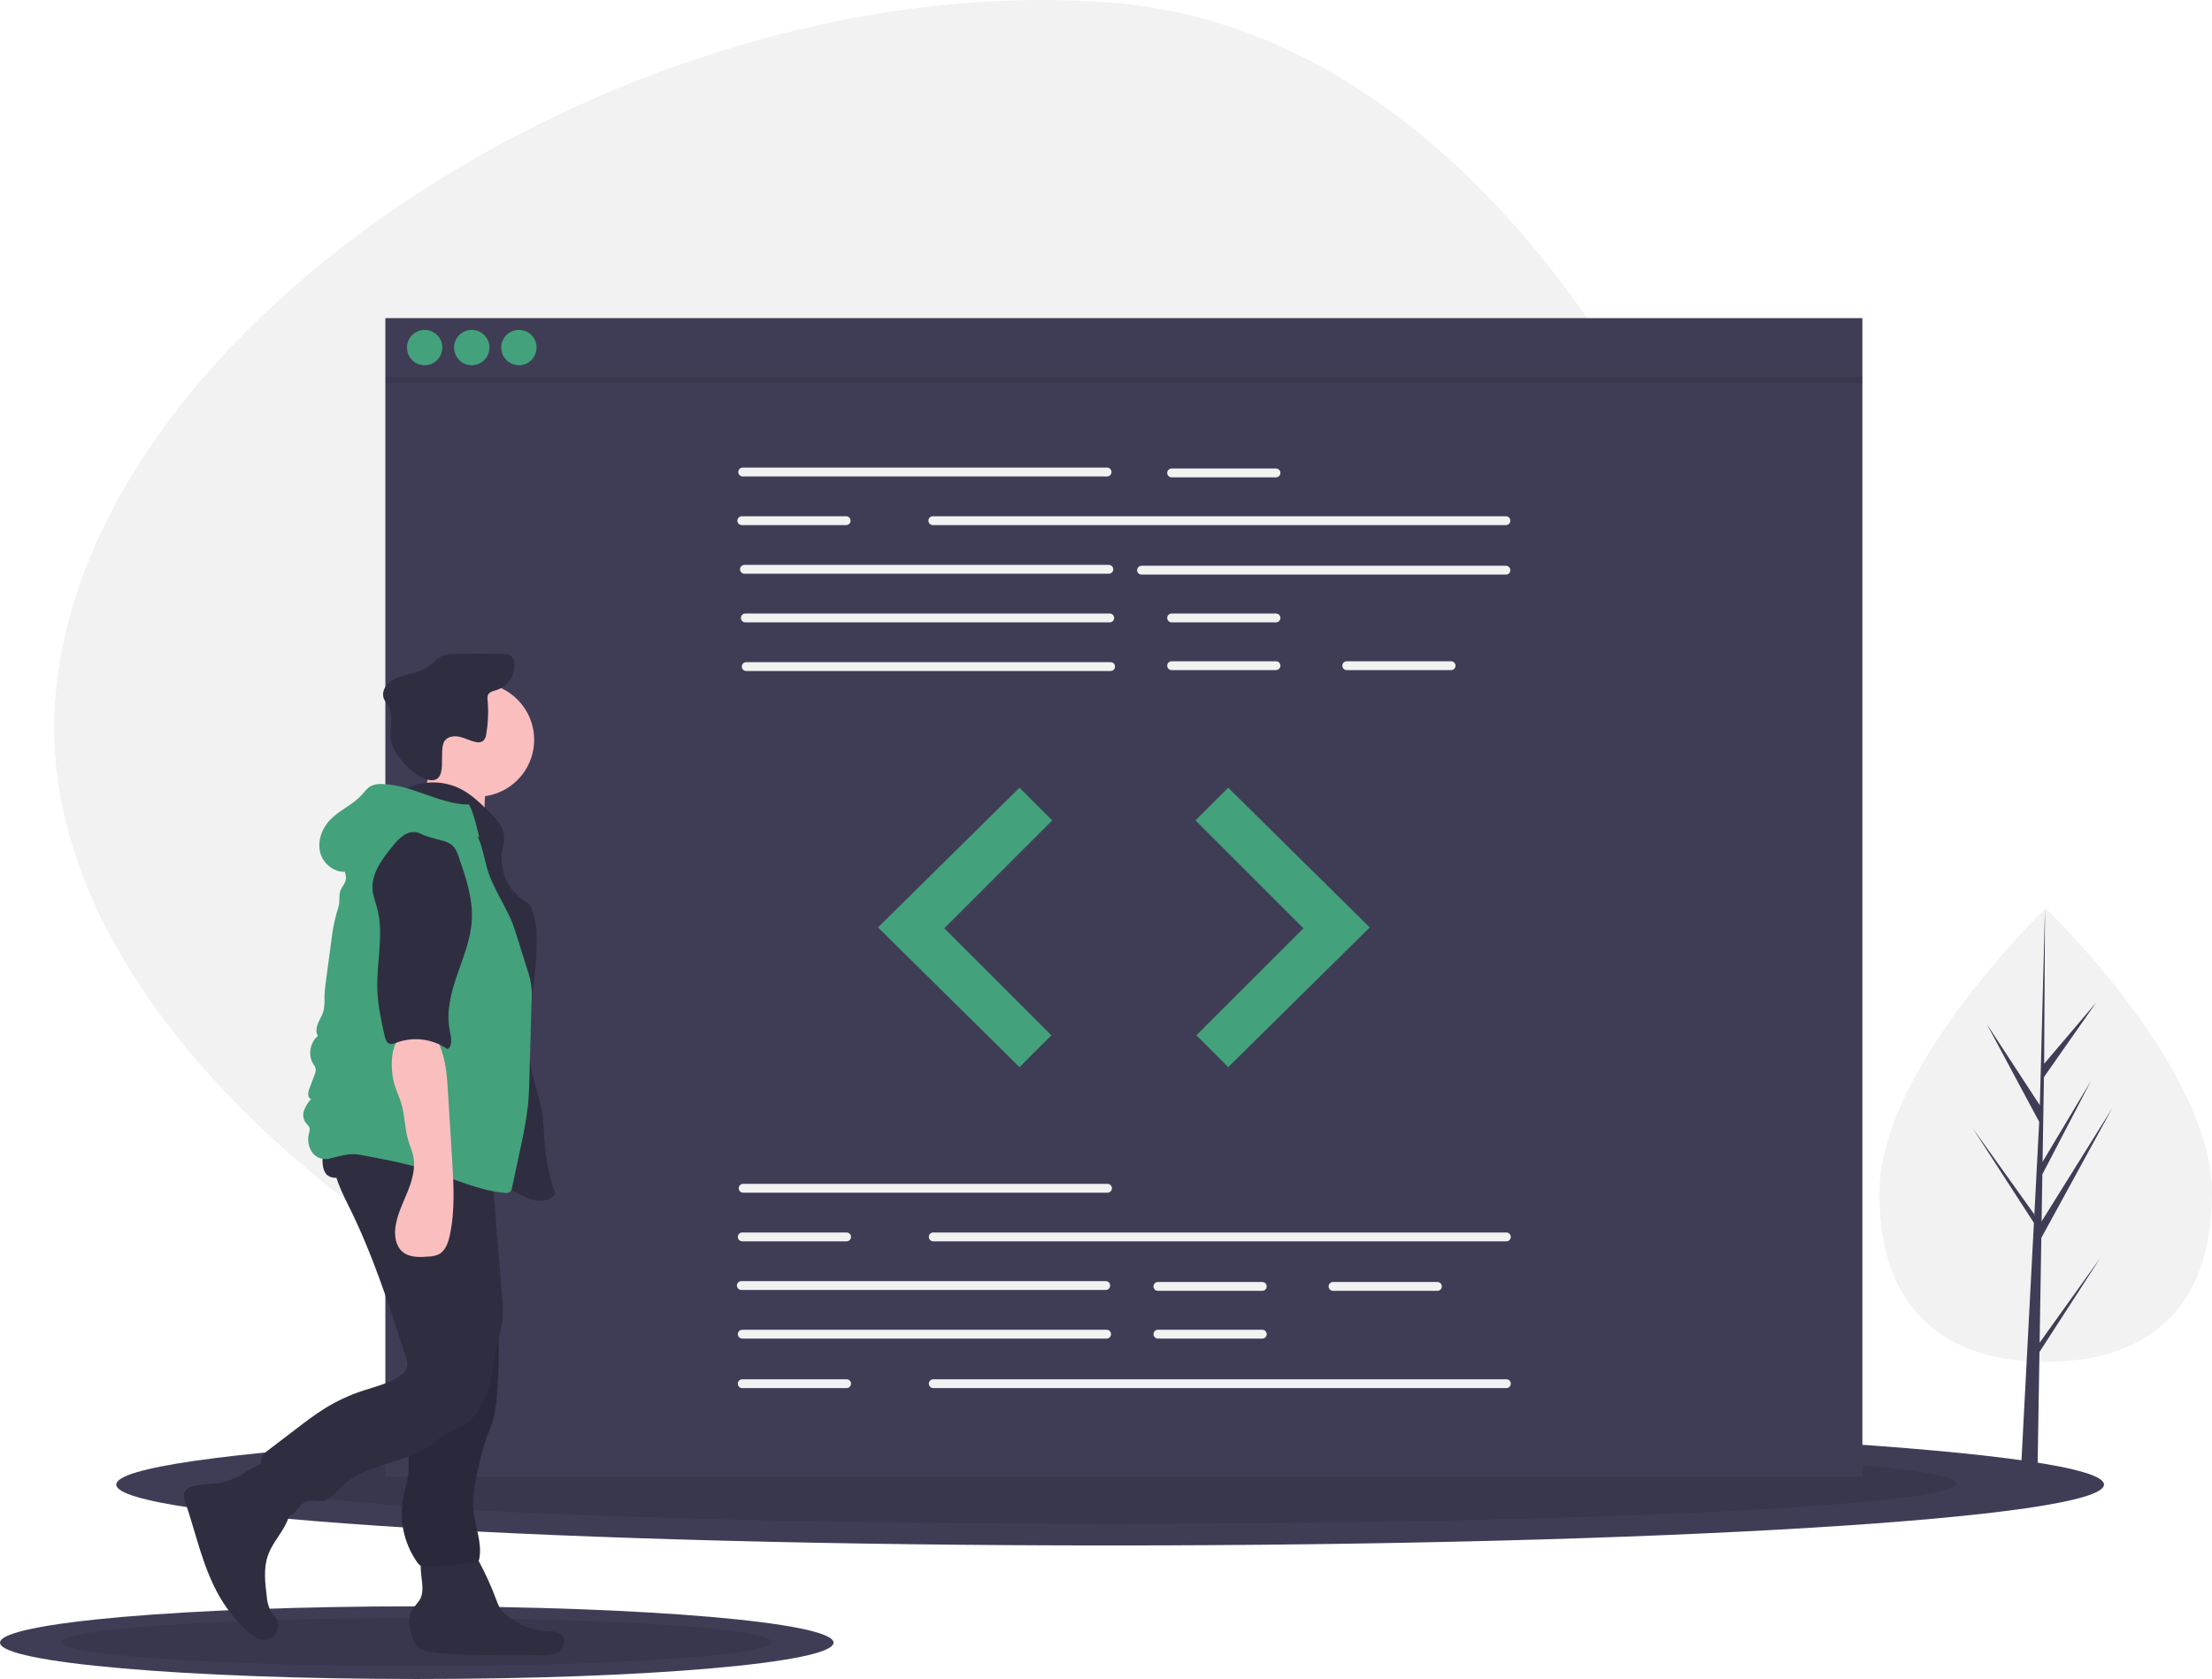
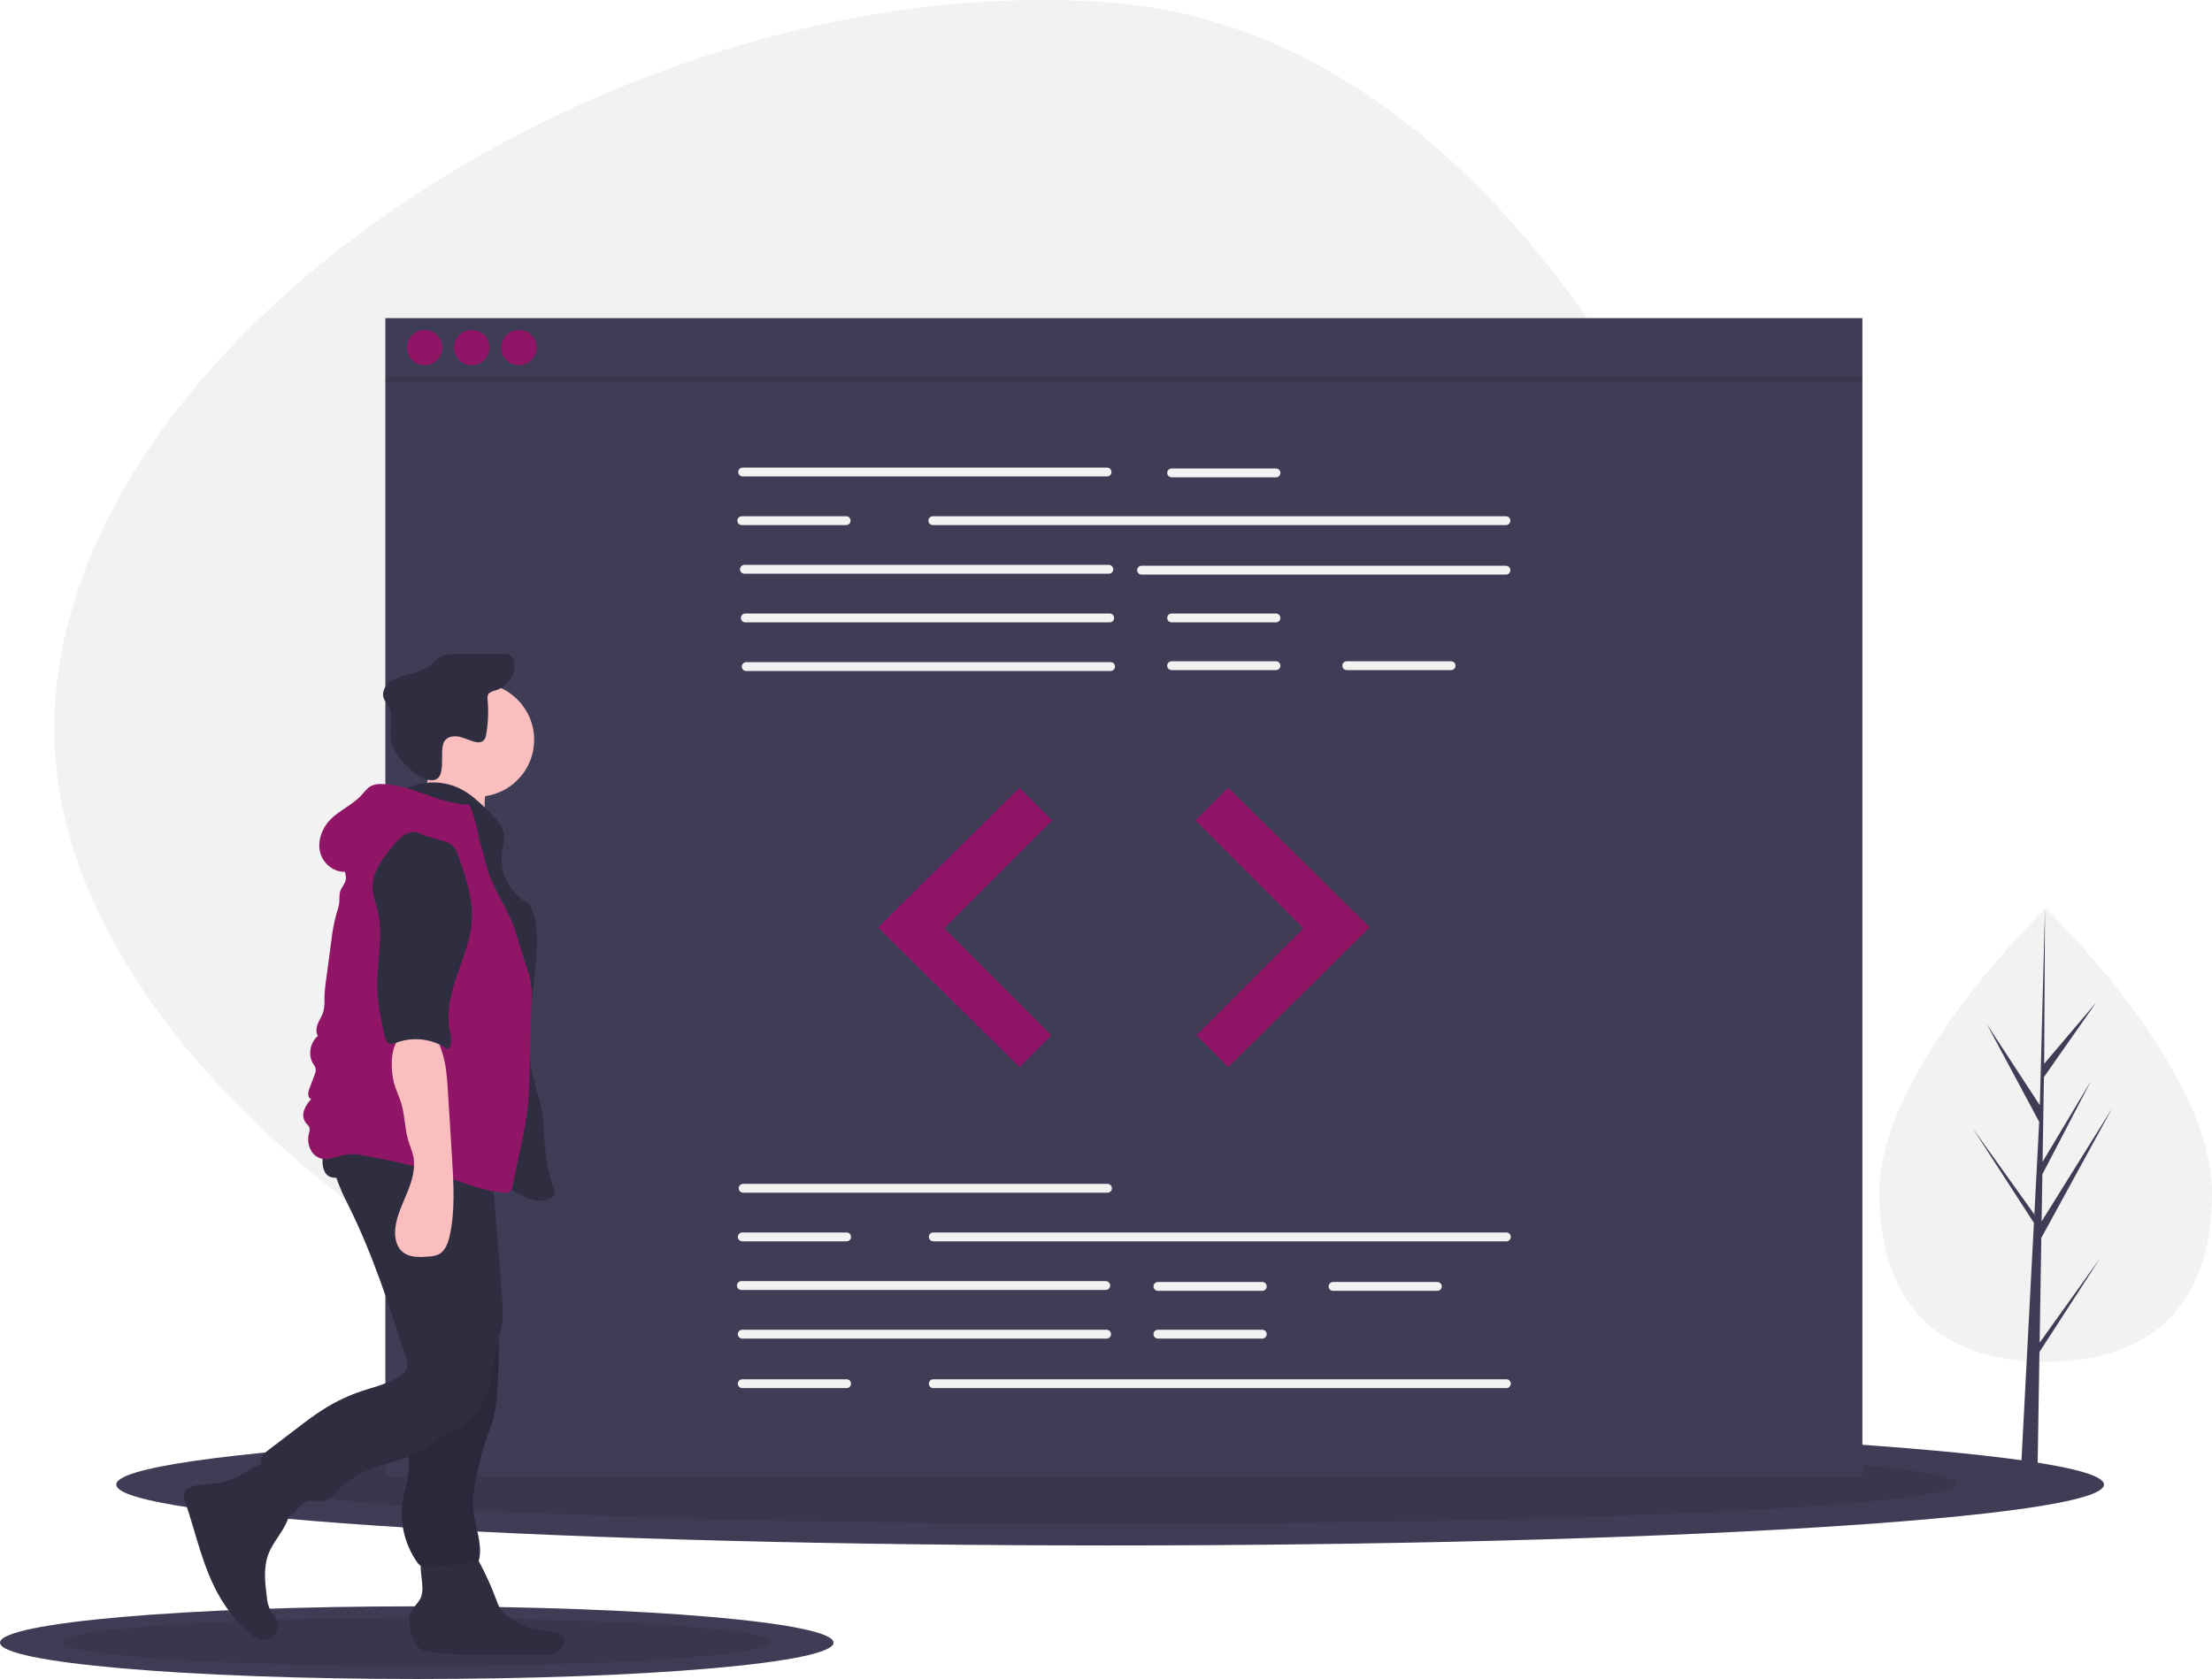
<svg xmlns="http://www.w3.org/2000/svg" id="a594ac37-6d44-4297-8862-1cbd9c01c0b7" data-name="Layer 1" width="1126.194" height="855" viewBox="0 0 1126.194 855">
  <path d="M581.768,778.438C339.369,759.991,50.297,572.172,65.014,378.781S359.7,5.358,602.099,23.805,984.031,403.667,969.314,597.058,824.166,796.885,581.768,778.438Z" transform="translate(-36.90323 -22.5)" fill="#f2f2f2" />
  <ellipse cx="565.194" cy="756" rx="506" ry="31" fill="#3f3d56" />
  <ellipse cx="565.194" cy="755.5" rx="431" ry="20.5" opacity="0.1" />
  <ellipse cx="212.194" cy="836.5" rx="212.194" ry="18.5" fill="#3f3d56" />
  <ellipse cx="212.194" cy="836.202" rx="180.742" ry="12.234" opacity="0.1" />
  <rect x="196.194" y="162" width="752" height="590" fill="#3f3d56" />
  <path d="M600.541,265.129H415.024a2.251,2.251,0,1,1,0-4.503H600.541a2.251,2.251,0,0,1,0,4.503Z" transform="translate(-36.90323 -22.5)" fill="#f2f2f2" />
  <path d="M803.62,289.895H511.835a2.251,2.251,0,0,1,0-4.503H803.62a2.251,2.251,0,1,1,0,4.503Z" transform="translate(-36.90323 -22.5)" fill="#f2f2f2" />
  <path d="M601.442,314.661H415.924a2.251,2.251,0,1,1,0-4.503H601.442a2.251,2.251,0,1,1,0,4.503Z" transform="translate(-36.90323 -22.5)" fill="#f2f2f2" />
  <path d="M803.62,315.111H618.102a2.251,2.251,0,0,1,0-4.503H803.62a2.251,2.251,0,1,1,0,4.503Z" transform="translate(-36.90323 -22.5)" fill="#f2f2f2" />
  <path d="M601.892,339.426H416.374a2.251,2.251,0,0,1,0-4.503H601.892a2.251,2.251,0,1,1,0,4.503Z" transform="translate(-36.90323 -22.5)" fill="#f2f2f2" />
  <path d="M602.342,364.192H416.825a2.251,2.251,0,0,1,0-4.503H602.342a2.251,2.251,0,1,1,0,4.503Z" transform="translate(-36.90323 -22.5)" fill="#f2f2f2" />
  <path d="M686.546,265.579H633.412a2.251,2.251,0,0,1,0-4.503h53.134a2.251,2.251,0,1,1,0,4.503Z" transform="translate(-36.90323 -22.5)" fill="#f2f2f2" />
  <path d="M686.546,339.426H633.412a2.251,2.251,0,0,1,0-4.503h53.134a2.251,2.251,0,1,1,0,4.503Z" transform="translate(-36.90323 -22.5)" fill="#f2f2f2" />
  <path d="M686.546,363.742H633.412a2.251,2.251,0,1,1,0-4.503h53.134a2.251,2.251,0,1,1,0,4.503Z" transform="translate(-36.90323 -22.5)" fill="#f2f2f2" />
  <path d="M775.702,363.742H722.569a2.251,2.251,0,0,1,0-4.503h53.134a2.251,2.251,0,1,1,0,4.503Z" transform="translate(-36.90323 -22.5)" fill="#f2f2f2" />
  <path d="M467.707,289.895H414.573a2.251,2.251,0,0,1,0-4.503h53.134a2.251,2.251,0,0,1,0,4.503Z" transform="translate(-36.90323 -22.5)" fill="#f2f2f2" />
  <path d="M600.766,629.861H415.249a2.251,2.251,0,0,1,0-4.503H600.766a2.251,2.251,0,0,1,0,4.503Z" transform="translate(-36.90323 -22.5)" fill="#f2f2f2" />
  <path d="M599.866,679.392H414.348a2.251,2.251,0,1,1,0-4.503H599.866a2.251,2.251,0,0,1,0,4.503Z" transform="translate(-36.90323 -22.5)" fill="#f2f2f2" />
  <path d="M600.316,704.158H414.798a2.251,2.251,0,1,1,0-4.503H600.316a2.251,2.251,0,1,1,0,4.503Z" transform="translate(-36.90323 -22.5)" fill="#f2f2f2" />
  <path d="M679.566,679.842H626.433a2.251,2.251,0,0,1,0-4.503h53.134a2.251,2.251,0,0,1,0,4.503Z" transform="translate(-36.90323 -22.5)" fill="#f2f2f2" />
  <path d="M679.566,704.158H626.433a2.251,2.251,0,0,1,0-4.503h53.134a2.251,2.251,0,1,1,0,4.503Z" transform="translate(-36.90323 -22.5)" fill="#f2f2f2" />
  <path d="M768.723,679.842H715.589a2.251,2.251,0,1,1,0-4.503h53.134a2.251,2.251,0,0,1,0,4.503Z" transform="translate(-36.90323 -22.5)" fill="#f2f2f2" />
  <path d="M803.845,654.626H512.06a2.251,2.251,0,0,1,0-4.503H803.845a2.251,2.251,0,0,1,0,4.503Z" transform="translate(-36.90323 -22.5)" fill="#f2f2f2" />
  <path d="M467.932,654.626H414.798a2.251,2.251,0,0,1,0-4.503H467.932a2.251,2.251,0,0,1,0,4.503Z" transform="translate(-36.90323 -22.5)" fill="#f2f2f2" />
  <path d="M803.845,729.374H512.06a2.251,2.251,0,1,1,0-4.503H803.845a2.251,2.251,0,0,1,0,4.503Z" transform="translate(-36.90323 -22.5)" fill="#f2f2f2" />
  <path d="M467.932,729.374H414.798a2.251,2.251,0,1,1,0-4.503H467.932a2.251,2.251,0,1,1,0,4.503Z" transform="translate(-36.90323 -22.5)" fill="#f2f2f2" />
-   <polygon points="519.06 401.13 447.014 472.275 519.06 543.42 535.27 527.21 480.786 472.725 535.72 417.79 519.06 401.13" fill="#43a17b" />
-   <polygon points="625.327 401.13 697.373 472.275 625.327 543.42 609.117 527.21 663.602 472.725 608.667 417.79 625.327 401.13" fill="#43a17b" />
-   <circle cx="216.194" cy="177" r="9" fill="#43a17b" />
-   <circle cx="240.194" cy="177" r="9" fill="#43a17b" />
-   <circle cx="264.194" cy="177" r="9" fill="#43a17b" />
+   <polygon points="519.06 401.13 447.014 472.275 519.06 543.42 535.27 527.21 480.786 472.725 535.72 417.79 519.06 401.13" fill="#901567" />
+   <polygon points="625.327 401.13 697.373 472.275 625.327 543.42 609.117 527.21 663.602 472.725 608.667 417.79 625.327 401.13" fill="#901567" />
+   <circle cx="216.194" cy="177" r="9" fill="#901567" />
+   <circle cx="240.194" cy="177" r="9" fill="#901567" />
+   <circle cx="264.194" cy="177" r="9" fill="#901567" />
  <rect x="196.194" y="192" width="752" height="3" opacity="0.1" />
  <path d="M1163.097,629.954c0,63.771-37.911,86.038-84.676,86.038s-84.676-22.266-84.676-86.038,84.676-144.898,84.676-144.898S1163.097,566.182,1163.097,629.954Z" transform="translate(-36.90323 -22.5)" fill="#f2f2f2" />
  <polygon points="1038.433 683.736 1039.3 630.365 1075.391 564.338 1039.436 621.993 1039.826 597.995 1064.699 550.226 1039.929 591.645 1039.929 591.645 1040.63 548.484 1067.265 510.453 1040.74 541.697 1041.178 462.556 1038.425 567.325 1038.651 563.003 1011.571 521.552 1038.217 571.3 1035.694 619.503 1035.619 618.223 1004.4 574.602 1035.524 622.743 1035.209 628.771 1035.152 628.862 1035.178 629.357 1028.776 751.653 1037.329 751.653 1038.355 688.485 1069.404 640.461 1038.433 683.736" fill="#3f3d56" />
  <path d="M159.525,773.591a43.126,43.126,0,0,1-8.178,3.503c-5.079,1.387-10.507.878-15.637,2.063-2.1.485-4.386,1.499-5.054,3.549-.49,1.503.043,3.127.553,4.623,5.669,16.62,9.085,34.266,18.125,49.321a74.641,74.641,0,0,0,13.993,16.988c2.055,1.852,4.384,3.664,7.135,3.955a7.248,7.248,0,0,0,7.371-10.182c-.811-1.801-2.317-3.196-3.289-4.916a18.757,18.757,0,0,1-1.819-6.991c-.893-7.108-1.754-14.538.709-21.265,1.652-4.512,4.682-8.359,7.206-12.447s4.622-8.772,4.06-13.544c-.383-3.257-1.972-6.237-3.65-9.054-1.681-2.823-5.005-10.408-8.383-11.35C169.16,766.864,162.583,772.024,159.525,773.591Z" transform="translate(-36.90323 -22.5)" fill="#2f2e41" />
  <path d="M251.96,831a14.019,14.019,0,0,1-.663,4.745c-1.058,2.793-3.681,4.706-5.036,7.367-1.885,3.701-1.031,8.174.218,12.135.783,2.483,1.81,5.067,3.912,6.603a12.893,12.893,0,0,0,5.954,1.907c18.036,2.496,36.358,1.064,54.559,1.587,3.317.095,6.829.211,9.725-1.41s4.686-5.697,2.717-8.368c-1.769-2.399-5.265-2.376-8.242-2.518a33.912,33.912,0,0,1-20.913-8.615,15.112,15.112,0,0,1-2.933-3.377,20.753,20.753,0,0,1-1.534-3.518,156.799,156.799,0,0,0-9.084-20.119c-.979-1.815-2.087-3.705-3.906-4.676a10.323,10.323,0,0,0-4.239-.926c-4.536-.294-16.283-1.838-19.791,1.69C249.461,816.768,252.032,826.86,251.96,831Z" transform="translate(-36.90323 -22.5)" fill="#2f2e41" />
  <circle cx="242.971" cy="376.72" r="28.975" fill="#fbbebe" />
  <path d="M253.709,423.146c-1.723,4.614-4.647,8.947-8.9,11.43l40.075,8.175a42.453,42.453,0,0,1-.562-17.869,10.3,10.3,0,0,0,.24-4.409c-.754-2.907-4.026-4.307-6.955-4.974-7.314-1.667-13.782-2.561-20.579-5.792C254.95,413.263,255.241,419.045,253.709,423.146Z" transform="translate(-36.90323 -22.5)" fill="#fbbebe" />
  <path d="M244.474,423.727a31.338,31.338,0,0,1,27.313.714c5.138,2.707,9.392,6.794,13.572,10.826,3.853,3.717,7.962,7.972,8.236,13.319.132,2.59-.676,5.123-1.084,7.684a25.766,25.766,0,0,0,13.78,26.469c3.184,5.303,3.841,11.729,3.889,17.914.185,23.436-7.209,47.161-1.93,69.995,1.239,5.361,3.162,10.554,4.232,15.951,1.387,6.991,1.318,14.18,2.044,21.27a95.266,95.266,0,0,0,5.113,22.495c-1.744,2.774-5.374,3.837-8.642,3.613s-6.325-1.643-9.242-3.136c-14.123-7.227-27.059-16.757-41.687-22.9-9.678-4.064-19.987-6.595-29.376-11.288s-18.12-12.142-20.99-22.238c-1.241-4.365-1.318-8.965-1.385-13.503-.285-19.114-.55-38.436,3.61-57.094,3.669-16.454,10.741-32.194,12.284-48.981.502-5.464.513-11.314,3.566-15.873C232.091,432.52,241.409,430.851,244.474,423.727Z" transform="translate(-36.90323 -22.5)" fill="#2f2e41" />
  <path d="M263.395,399.629c1.707-2.227,5-2.531,7.728-1.872s5.243,2.064,7.997,2.599a4.675,4.675,0,0,0,3.743-.526,5.444,5.444,0,0,0,1.615-3.57,68.163,68.163,0,0,0,.671-17.38,5.147,5.147,0,0,1,.159-2.437c.682-1.643,2.763-2.035,4.462-2.562a13.316,13.316,0,0,0,9.013-13.633,5.421,5.421,0,0,0-1.657-3.741c-1.175-.958-2.82-1.016-4.336-1.029q-11.683-.094-23.367.006c-2.883.025-5.91.096-8.409,1.533-1.848,1.063-3.222,2.773-4.88,4.112-4.326,3.491-10.178,4.201-15.441,5.991a15.308,15.308,0,0,0-6.768,4.036c-1.75,2-2.592,4.973-1.493,7.393a26.252,26.252,0,0,0,1.887,2.904c3.105,4.964,1.038,11.403,1.501,17.24.579,7.288,11.365,19.112,18.679,20.836C266.308,422.311,259.486,404.414,263.395,399.629Z" transform="translate(-36.90323 -22.5)" fill="#2f2e41" />
  <path d="M247.037,719.183c.745,5.322,1.701,10.662,1.445,16.029-.357,7.494-3.059,14.714-3.559,22.199-.373,5.591.49,11.242-.287,16.791-.497,3.553-1.656,6.978-2.373,10.494a43.395,43.395,0,0,0,6.973,33.265,5.448,5.448,0,0,0,2.023,1.961,5.714,5.714,0,0,0,2.508.332,179.947,179.947,0,0,0,25.17-2.287,2.414,2.414,0,0,0,1.616-.713,2.266,2.266,0,0,0,.351-.954c1.544-7.936-1.977-15.893-2.872-23.928-.956-8.58,1.103-17.177,3.146-25.565a113.548,113.548,0,0,1,3.467-12.228c.988-2.697,2.181-5.321,3.037-8.063a61.46,61.46,0,0,0,2.202-13.203q.892-10.575.945-21.199a88.958,88.958,0,0,0-1.665-20.01c-1.878-8.338-5.724-16.081-9.536-23.73a15.029,15.029,0,0,0-5.618,2.67,125.38,125.38,0,0,1-15.35,8.481c-3.567,1.657-10.522,2.833-12.786,6.286-2.232,3.405-.792,10.351-.621,14.106Q245.694,709.584,247.037,719.183Z" transform="translate(-36.90323 -22.5)" fill="#2f2e41" />
  <path d="M247.037,719.183c.745,5.322,1.701,10.662,1.445,16.029-.357,7.494-3.059,14.714-3.559,22.199-.373,5.591.49,11.242-.287,16.791-.497,3.553-1.656,6.978-2.373,10.494a43.395,43.395,0,0,0,6.973,33.265,5.448,5.448,0,0,0,2.023,1.961,5.714,5.714,0,0,0,2.508.332,179.947,179.947,0,0,0,25.17-2.287,2.414,2.414,0,0,0,1.616-.713,2.266,2.266,0,0,0,.351-.954c1.544-7.936-1.977-15.893-2.872-23.928-.956-8.58,1.103-17.177,3.146-25.565a113.548,113.548,0,0,1,3.467-12.228c.988-2.697,2.181-5.321,3.037-8.063a61.46,61.46,0,0,0,2.202-13.203q.892-10.575.945-21.199a88.958,88.958,0,0,0-1.665-20.01c-1.878-8.338-5.724-16.081-9.536-23.73a15.029,15.029,0,0,0-5.618,2.67,125.38,125.38,0,0,1-15.35,8.481c-3.567,1.657-10.522,2.833-12.786,6.286-2.232,3.405-.792,10.351-.621,14.106Q245.694,709.584,247.037,719.183Z" transform="translate(-36.90323 -22.5)" opacity="0.1" />
  <path d="M207.864,605.518c-3.848,10.359,1.808,21.554,6.722,31.452,12.106,24.386,20.513,50.407,28.874,76.317.626,1.941,1.252,4.058.554,5.974a7.825,7.825,0,0,1-2.822,3.347c-5.765,4.379-13.107,5.939-19.975,8.23a90.184,90.184,0,0,0-18.943,8.88c-4.977,3.084-9.639,6.644-14.292,10.197l-14.812,11.312a9.903,9.903,0,0,0-2.476,2.397c-1.429,2.241-.843,5.167-.132,7.728a131.432,131.432,0,0,0,7.252,19.792,6.911,6.911,0,0,0,2.63,3.447c2.312,1.242,5.14-.405,6.905-2.347s3.292-4.359,5.781-5.193c2.486-.833,5.222.176,7.818-.189,4.199-.589,6.986-4.457,10.013-7.426,12.365-12.131,33.01-11.251,46.612-21.977a59.228,59.228,0,0,1,6.231-4.868c2.3-1.359,4.907-2.105,7.293-3.307,7.257-3.654,11.819-11.209,14.262-18.957s3.141-15.928,4.897-23.861c.908-4.101,2.103-8.158,2.507-12.338a66.094,66.094,0,0,0-.253-11.666L287.604,621.748c-.4-4.943-.8-9.892-1.576-14.791-14.577.521-29.143,1.108-43.728,1.28C230.695,608.374,218.876,609.186,207.864,605.518Z" transform="translate(-36.90323 -22.5)" fill="#2f2e41" />
  <path d="M202.506,619.721c1.977,3.18,6.79,3.114,10.104,1.371s5.889-4.673,9.211-6.401c4.464-2.323,9.746-2.235,14.776-2.093,7.964.225,16.025.464,23.687,2.647,7.925,2.257,15.64,6.603,23.834,5.736,1.426-.151,2.985-.56,3.761-1.766a5.544,5.544,0,0,0,.62-2.836l.268-7.159a6.464,6.464,0,0,0-.57-3.625,6.082,6.082,0,0,0-2.716-2.079c-11.663-5.646-24.965-6.697-37.915-7.141q-9.875-.338-19.757-.278c-5.591.034-12.303-.775-17.739.719C202.774,598.82,198.805,613.769,202.506,619.721Z" transform="translate(-36.90323 -22.5)" fill="#2f2e41" />
-   <path d="M275.742,432.226c-15.282-.135-29.131-10.223-44.412-10.468a11.514,11.514,0,0,0-5.393.93c-2.129,1.073-3.529,3.147-5.147,4.898-4.518,4.893-11.061,7.505-15.703,12.281-4.352,4.478-6.773,11.15-5.055,17.153s8.204,10.608,14.279,9.165A36.801,36.801,0,0,1,228.65,446.706a72.887,72.887,0,0,1,11.205-5.882c6.868-3.112,14.548-6.283,21.718-3.95a30.638,30.638,0,0,1,7.409,4.04l11.954,8.03C279.543,443.45,278.29,437.288,275.742,432.226Z" transform="translate(-36.90323 -22.5)" fill="#43a17b" />
-   <path d="M212.552,460.874c-2.029,2.532.894,6.2.447,9.413-.297,2.135-2.054,3.765-2.786,5.793-.758,2.1-.356,4.427-.643,6.641a28.489,28.489,0,0,1-1.275,4.73,84.975,84.975,0,0,0-2.686,14.026l-2.675,19.976a75.681,75.681,0,0,0-.846,9.078,27.107,27.107,0,0,1-.452,6.787c-.592,2.183-1.904,4.093-2.786,6.175s-1.291,4.602-.099,6.524c-3.991,3.325-5.178,9.854-2.387,14.235a7.899,7.899,0,0,1,1.23,2.265,5.82,5.82,0,0,1-.542,3.34l-2.705,7.207c-.692,1.845-.911,4.653,1.014,5.074a17.006,17.006,0,0,0-3.651,5.767,6.866,6.866,0,0,0,.972,6.506,8.289,8.289,0,0,1,1.694,2.056,5.473,5.473,0,0,1-.196,3.243,11.906,11.906,0,0,0,1.473,9.333,8.371,8.371,0,0,0,8.418,3.609c5.41-1.22,10.272-3.147,15.728-2.146,11.746,2.155,23.53,4.32,34.906,7.952,12.984,4.145,25.556,10.224,39.126,11.5a3.798,3.798,0,0,0,2.617-.407,3.931,3.931,0,0,0,1.21-2.488q2.097-9.832,4.194-19.665a202.363,202.363,0,0,0,3.855-22.028c.477-4.781.614-9.589.749-14.392l1.081-38.231a38.197,38.197,0,0,0-2.2-16.62l-6.217-19.848c-3.548-11.327-11.688-21.371-14.586-32.882-1.834-7.285-3.189-15.103-8.108-20.781-7.012-8.095-19.145-9.354-29.764-7.962-4.797.629-9.636,1.714-13.785,4.202-4.798,2.877-8.333,7.409-11.753,11.836C218.305,454.343,215.436,457.276,212.552,460.874Z" transform="translate(-36.90323 -22.5)" fill="#43a17b" />
+   <path d="M275.742,432.226c-15.282-.135-29.131-10.223-44.412-10.468a11.514,11.514,0,0,0-5.393.93c-2.129,1.073-3.529,3.147-5.147,4.898-4.518,4.893-11.061,7.505-15.703,12.281-4.352,4.478-6.773,11.15-5.055,17.153s8.204,10.608,14.279,9.165A36.801,36.801,0,0,1,228.65,446.706a72.887,72.887,0,0,1,11.205-5.882c6.868-3.112,14.548-6.283,21.718-3.95a30.638,30.638,0,0,1,7.409,4.04l11.954,8.03C279.543,443.45,278.29,437.288,275.742,432.226Z" transform="translate(-36.90323 -22.5)" fill="#901567" />
+   <path d="M212.552,460.874c-2.029,2.532.894,6.2.447,9.413-.297,2.135-2.054,3.765-2.786,5.793-.758,2.1-.356,4.427-.643,6.641a28.489,28.489,0,0,1-1.275,4.73,84.975,84.975,0,0,0-2.686,14.026l-2.675,19.976a75.681,75.681,0,0,0-.846,9.078,27.107,27.107,0,0,1-.452,6.787c-.592,2.183-1.904,4.093-2.786,6.175s-1.291,4.602-.099,6.524c-3.991,3.325-5.178,9.854-2.387,14.235a7.899,7.899,0,0,1,1.23,2.265,5.82,5.82,0,0,1-.542,3.34l-2.705,7.207c-.692,1.845-.911,4.653,1.014,5.074a17.006,17.006,0,0,0-3.651,5.767,6.866,6.866,0,0,0,.972,6.506,8.289,8.289,0,0,1,1.694,2.056,5.473,5.473,0,0,1-.196,3.243,11.906,11.906,0,0,0,1.473,9.333,8.371,8.371,0,0,0,8.418,3.609c5.41-1.22,10.272-3.147,15.728-2.146,11.746,2.155,23.53,4.32,34.906,7.952,12.984,4.145,25.556,10.224,39.126,11.5a3.798,3.798,0,0,0,2.617-.407,3.931,3.931,0,0,0,1.21-2.488q2.097-9.832,4.194-19.665a202.363,202.363,0,0,0,3.855-22.028c.477-4.781.614-9.589.749-14.392l1.081-38.231a38.197,38.197,0,0,0-2.2-16.62l-6.217-19.848c-3.548-11.327-11.688-21.371-14.586-32.882-1.834-7.285-3.189-15.103-8.108-20.781-7.012-8.095-19.145-9.354-29.764-7.962-4.797.629-9.636,1.714-13.785,4.202-4.798,2.877-8.333,7.409-11.753,11.836C218.305,454.343,215.436,457.276,212.552,460.874Z" transform="translate(-36.90323 -22.5)" fill="#901567" />
  <path d="M237.347,573.323c.875,3.773,2.712,7.251,3.837,10.957,1.884,6.209,1.724,12.896,3.605,19.106.789,2.606,1.933,5.109,2.5,7.773,1.321,6.211-.608,12.636-3.003,18.516s-5.313,11.678-6.091,17.98c-.548,4.438.239,9.45,3.66,12.331,3.552,2.99,8.713,2.788,13.339,2.39a14.016,14.016,0,0,0,4.841-1.008c3.538-1.674,5.028-5.86,5.855-9.685,2.771-12.819,1.98-26.106,1.174-39.197l-2.106-34.234c-.405-6.591-.84-13.318-2.871-19.646-.739-2.302-2.026-6.954-4.129-8.424-2.083-1.456-8.03-1.521-10.609-1.642C235.251,547.97,235.387,564.856,237.347,573.323Z" transform="translate(-36.90323 -22.5)" fill="#fbbebe" />
  <path d="M250.751,446.923c-2.471-1.294-5.584-.736-7.972.704a24.568,24.568,0,0,0-5.972,5.798c-5.339,6.517-10.991,13.995-10.199,22.382.297,3.145,1.501,6.121,2.317,9.172,3.579,13.38-.379,27.53.075,41.373.262,7.999,2.003,15.866,3.736,23.679.354,1.595.92,3.44,2.463,3.977,1.159.403,2.41-.115,3.557-.551A28.371,28.371,0,0,1,264.721,556.731c2.865-1.529,1.791-6.363,1.149-9.546-1.908-9.458.682-19.214,3.828-28.335s6.911-18.23,7.432-27.865c.591-10.916-3.029-21.571-6.6-31.903-.779-2.255-1.631-4.62-3.439-6.178a13.665,13.665,0,0,0-5.203-2.377C258.096,449.406,254.255,448.758,250.751,446.923Z" transform="translate(-36.90323 -22.5)" fill="#2f2e41" />
</svg>
